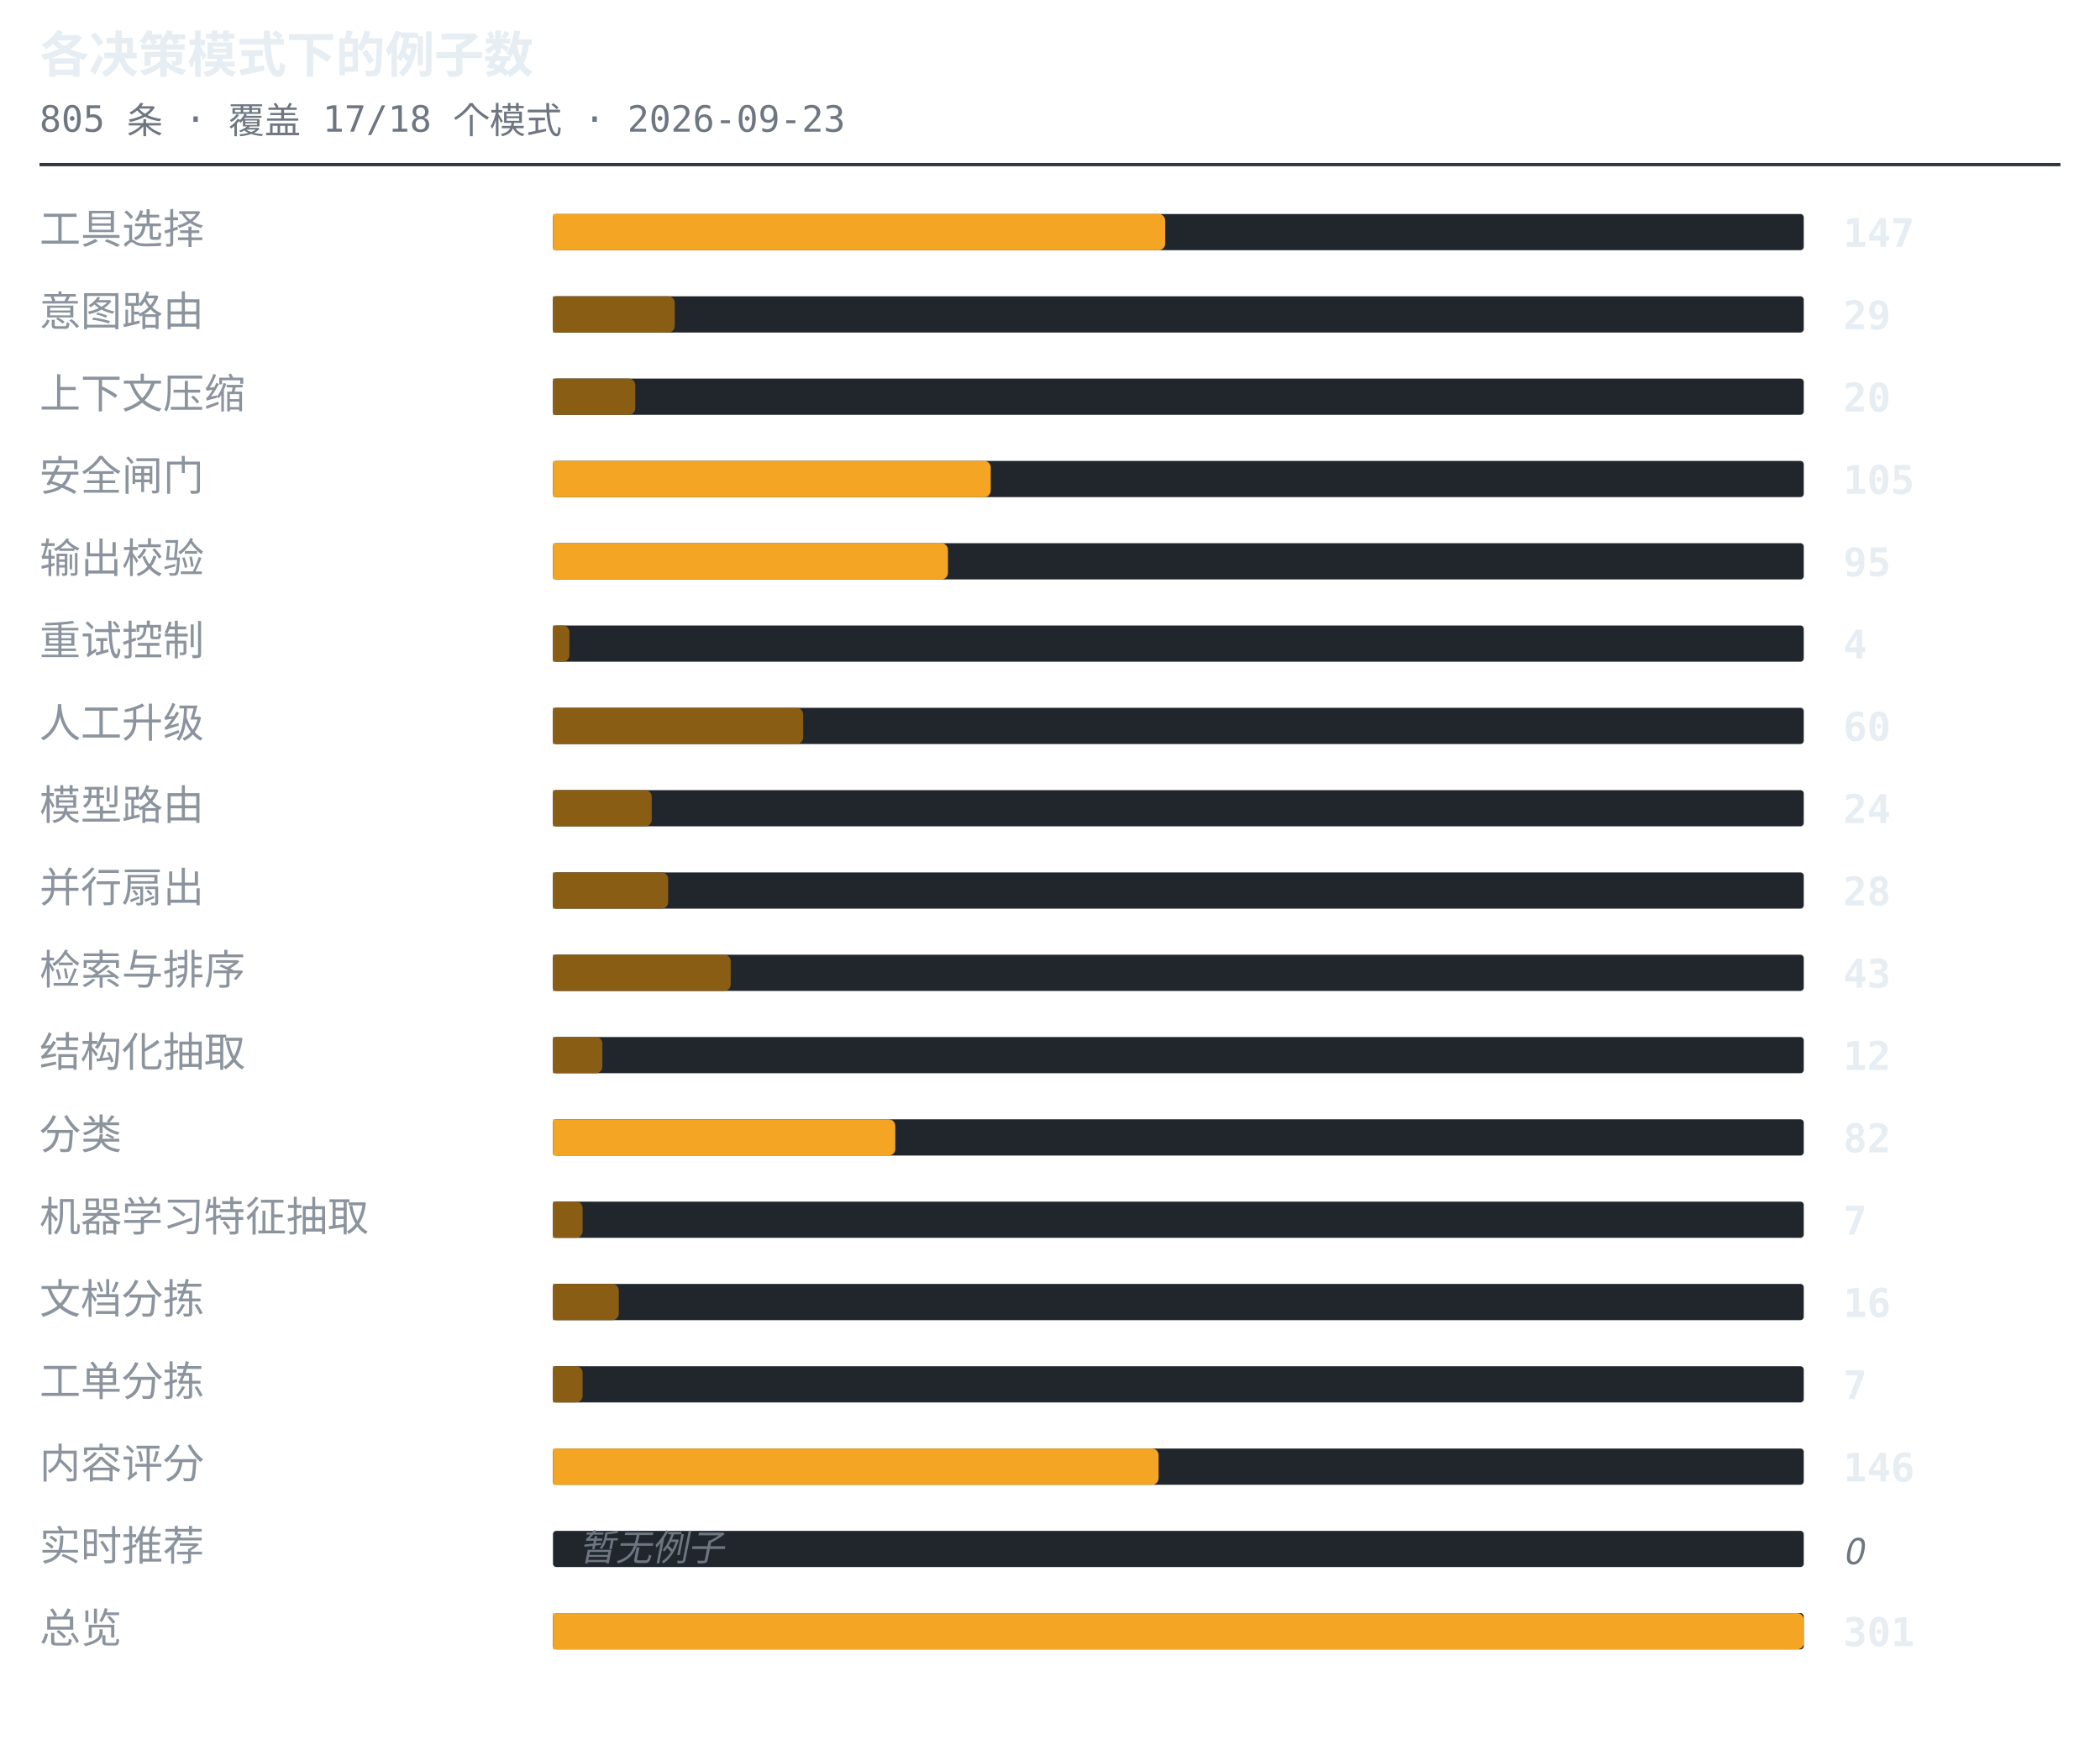
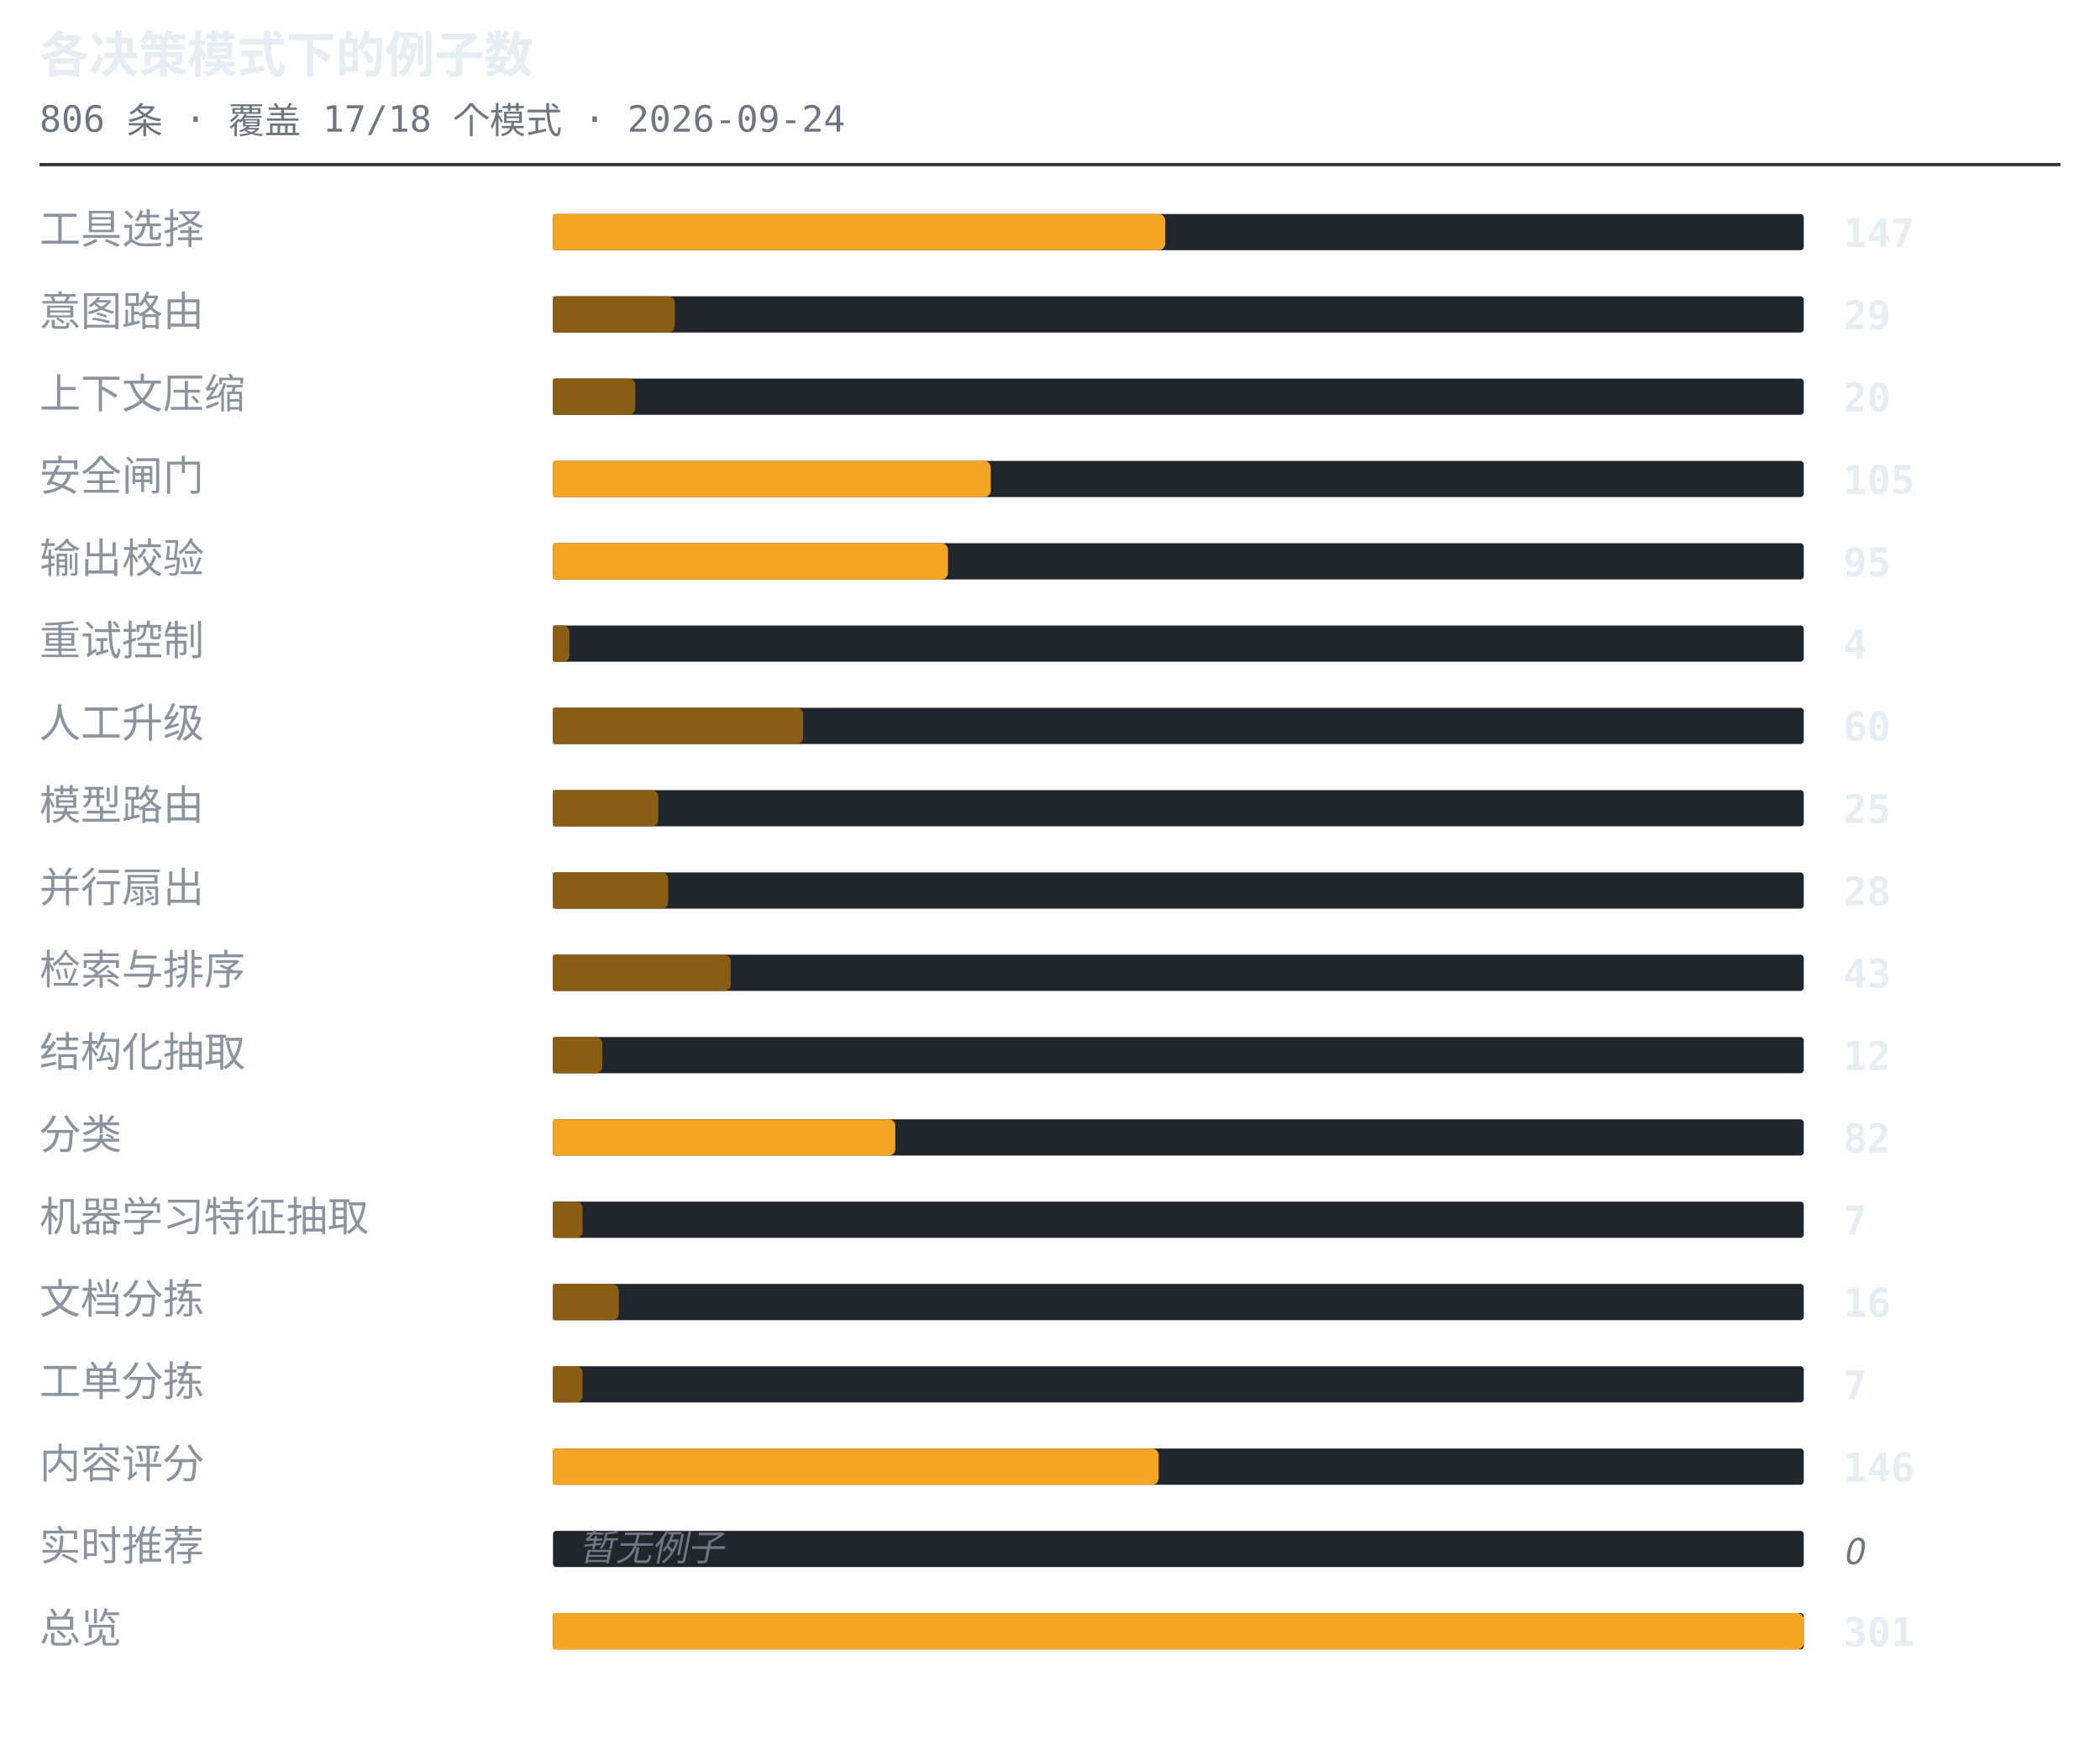
<svg xmlns="http://www.w3.org/2000/svg" width="638" height="530" viewBox="0 0 638 530" role="img" aria-label="各决策模式下的例子数">
  <style>.t{font:600 15px ui-monospace,SFMono-Regular,'SF Mono',Menlo,Consolas,monospace;fill:#e6edf3}.s{font:11px ui-monospace,SFMono-Regular,'SF Mono',Menlo,Consolas,monospace;fill:#6e7681}.l{font:12.5px -apple-system,BlinkMacSystemFont,'Segoe UI',Helvetica,Arial,sans-serif;fill:#8b949e}.n{font:600 12px ui-monospace,SFMono-Regular,'SF Mono',Menlo,Consolas,monospace;fill:#e6edf3}.g{font:italic 11px -apple-system,BlinkMacSystemFont,'Segoe UI',Helvetica,Arial,sans-serif;fill:#6e7681}</style>
  <text x="12" y="22" class="t">各决策模式下的例子数</text>
-   <text x="12" y="40" class="s">805 条 · 覆盖 17/18 个模式 · 2026-09-23</text>
+   <text x="12" y="40" class="s">806 条 · 覆盖 17/18 个模式 · 2026-09-24</text>
  <line x1="12" y1="50" x2="626" y2="50" stroke="#30363d" stroke-width="1" />
  <text x="12" y="74" class="l">工具选择</text>
  <rect x="168" y="65" width="380" height="11" rx="1" fill="#21262d" />
  <path d="M168 65h184a2 2 0 0 1 2 2v7a2 2 0 0 1-2 2h-184z" fill="#f5a524" />
  <text x="560" y="75" class="n">147</text>
  <text x="12" y="99" class="l">意图路由</text>
  <rect x="168" y="90" width="380" height="11" rx="1" fill="#21262d" />
  <path d="M168 90h35a2 2 0 0 1 2 2v7a2 2 0 0 1-2 2h-35z" fill="#8a5d14" />
  <text x="560" y="100" class="n">29</text>
  <text x="12" y="124" class="l">上下文压缩</text>
  <rect x="168" y="115" width="380" height="11" rx="1" fill="#21262d" />
  <path d="M168 115h23a2 2 0 0 1 2 2v7a2 2 0 0 1-2 2h-23z" fill="#8a5d14" />
  <text x="560" y="125" class="n">20</text>
  <text x="12" y="149" class="l">安全闸门</text>
  <rect x="168" y="140" width="380" height="11" rx="1" fill="#21262d" />
  <path d="M168 140h131a2 2 0 0 1 2 2v7a2 2 0 0 1-2 2h-131z" fill="#f5a524" />
  <text x="560" y="150" class="n">105</text>
  <text x="12" y="174" class="l">输出校验</text>
  <rect x="168" y="165" width="380" height="11" rx="1" fill="#21262d" />
  <path d="M168 165h118a2 2 0 0 1 2 2v7a2 2 0 0 1-2 2h-118z" fill="#f5a524" />
  <text x="560" y="175" class="n">95</text>
  <text x="12" y="199" class="l">重试控制</text>
  <rect x="168" y="190" width="380" height="11" rx="1" fill="#21262d" />
  <path d="M168 190h3a2 2 0 0 1 2 2v7a2 2 0 0 1-2 2h-3z" fill="#8a5d14" />
  <text x="560" y="200" class="n">4</text>
  <text x="12" y="224" class="l">人工升级</text>
  <rect x="168" y="215" width="380" height="11" rx="1" fill="#21262d" />
  <path d="M168 215h74a2 2 0 0 1 2 2v7a2 2 0 0 1-2 2h-74z" fill="#8a5d14" />
  <text x="560" y="225" class="n">60</text>
  <text x="12" y="249" class="l">模型路由</text>
  <rect x="168" y="240" width="380" height="11" rx="1" fill="#21262d" />
-   <path d="M168 240h28a2 2 0 0 1 2 2v7a2 2 0 0 1-2 2h-28z" fill="#8a5d14" />
-   <text x="560" y="250" class="n">24</text>
+   <path d="M168 240h30a2 2 0 0 1 2 2v7a2 2 0 0 1-2 2h-30z" fill="#8a5d14" />
+   <text x="560" y="250" class="n">25</text>
  <text x="12" y="274" class="l">并行扇出</text>
  <rect x="168" y="265" width="380" height="11" rx="1" fill="#21262d" />
  <path d="M168 265h33a2 2 0 0 1 2 2v7a2 2 0 0 1-2 2h-33z" fill="#8a5d14" />
  <text x="560" y="275" class="n">28</text>
  <text x="12" y="299" class="l">检索与排序</text>
  <rect x="168" y="290" width="380" height="11" rx="1" fill="#21262d" />
  <path d="M168 290h52a2 2 0 0 1 2 2v7a2 2 0 0 1-2 2h-52z" fill="#8a5d14" />
  <text x="560" y="300" class="n">43</text>
  <text x="12" y="324" class="l">结构化抽取</text>
  <rect x="168" y="315" width="380" height="11" rx="1" fill="#21262d" />
  <path d="M168 315h13a2 2 0 0 1 2 2v7a2 2 0 0 1-2 2h-13z" fill="#8a5d14" />
  <text x="560" y="325" class="n">12</text>
  <text x="12" y="349" class="l">分类</text>
  <rect x="168" y="340" width="380" height="11" rx="1" fill="#21262d" />
  <path d="M168 340h102a2 2 0 0 1 2 2v7a2 2 0 0 1-2 2h-102z" fill="#f5a524" />
  <text x="560" y="350" class="n">82</text>
  <text x="12" y="374" class="l">机器学习特征抽取</text>
  <rect x="168" y="365" width="380" height="11" rx="1" fill="#21262d" />
  <path d="M168 365h7a2 2 0 0 1 2 2v7a2 2 0 0 1-2 2h-7z" fill="#8a5d14" />
  <text x="560" y="375" class="n">7</text>
  <text x="12" y="399" class="l">文档分拣</text>
  <rect x="168" y="390" width="380" height="11" rx="1" fill="#21262d" />
  <path d="M168 390h18a2 2 0 0 1 2 2v7a2 2 0 0 1-2 2h-18z" fill="#8a5d14" />
  <text x="560" y="400" class="n">16</text>
  <text x="12" y="424" class="l">工单分拣</text>
  <rect x="168" y="415" width="380" height="11" rx="1" fill="#21262d" />
  <path d="M168 415h7a2 2 0 0 1 2 2v7a2 2 0 0 1-2 2h-7z" fill="#8a5d14" />
  <text x="560" y="425" class="n">7</text>
  <text x="12" y="449" class="l">内容评分</text>
  <rect x="168" y="440" width="380" height="11" rx="1" fill="#21262d" />
  <path d="M168 440h182a2 2 0 0 1 2 2v7a2 2 0 0 1-2 2h-182z" fill="#f5a524" />
  <text x="560" y="450" class="n">146</text>
  <text x="12" y="474" class="l">实时推荐</text>
  <rect x="168" y="465" width="380" height="11" rx="1" fill="#21262d" />
  <text x="176" y="474" class="g">暂无例子</text>
  <text x="560" y="475" class="g">0</text>
  <text x="12" y="499" class="l">总览</text>
  <rect x="168" y="490" width="380" height="11" rx="1" fill="#21262d" />
  <path d="M168 490h378a2 2 0 0 1 2 2v7a2 2 0 0 1-2 2h-378z" fill="#f5a524" />
  <text x="560" y="500" class="n">301</text>
</svg>
